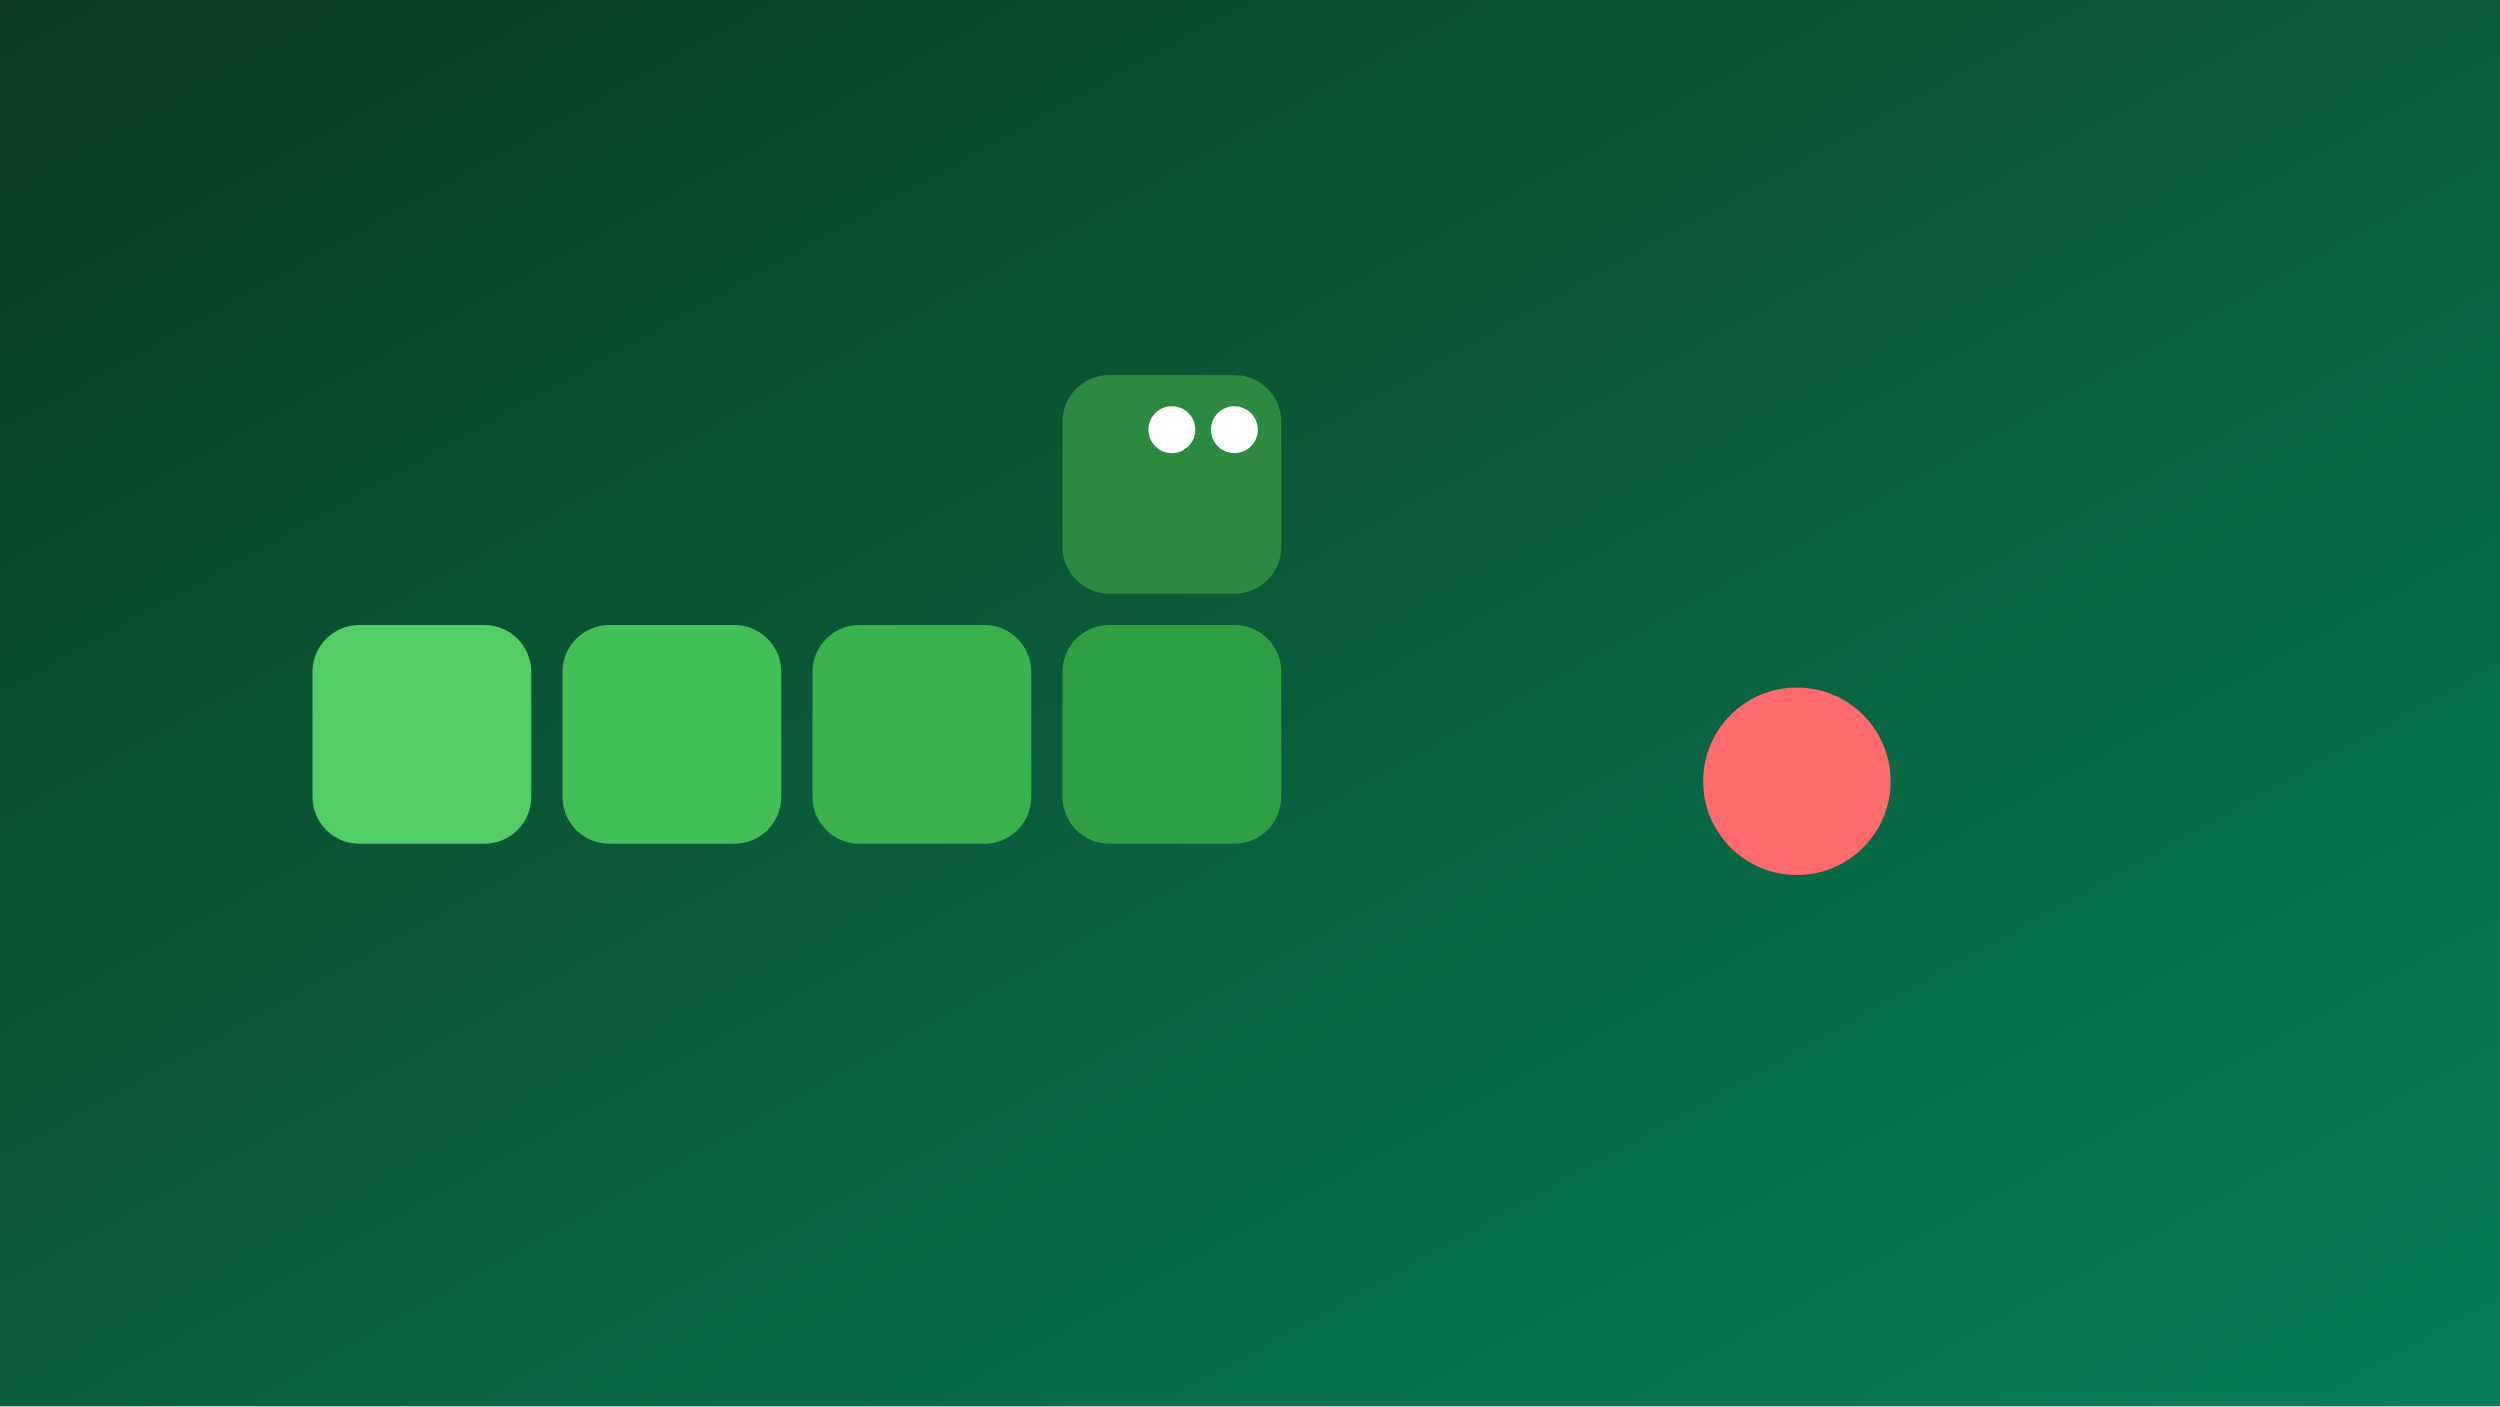
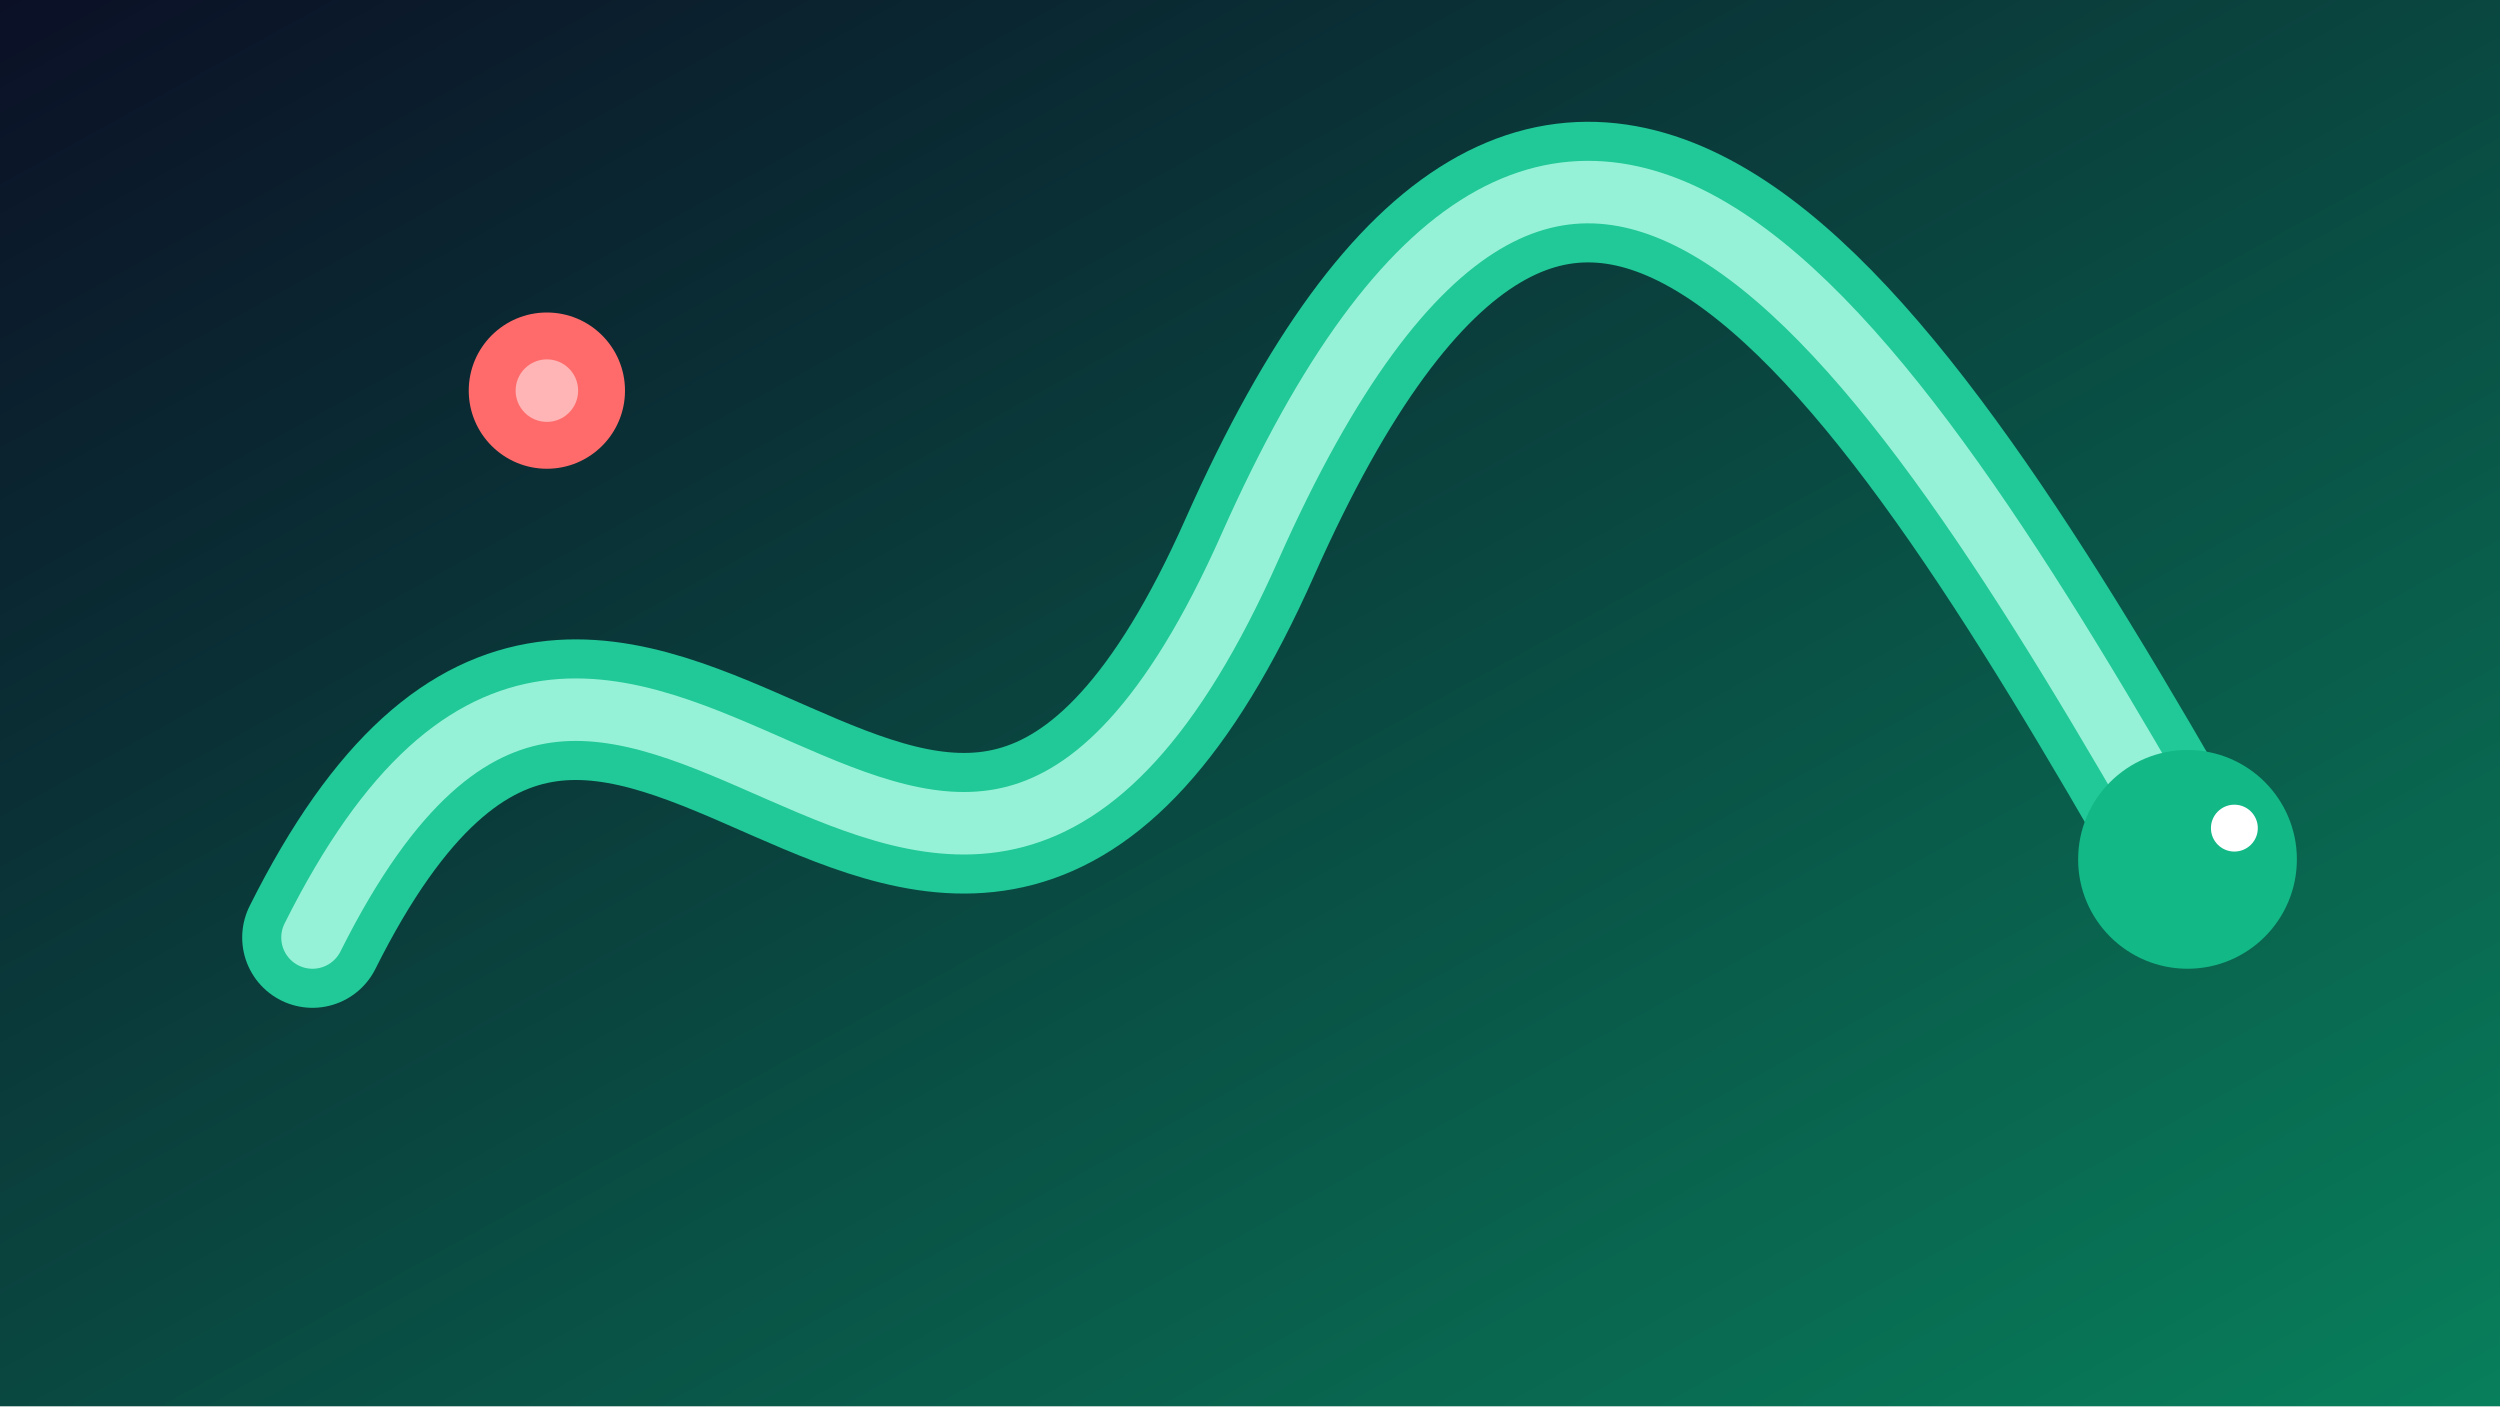
<svg xmlns="http://www.w3.org/2000/svg" viewBox="0 0 320 180" role="img" aria-hidden="true">
  <defs>
    <linearGradient id="g" x1="0" y1="0" x2="1" y2="1">
-       <stop offset="0%" stop-color="#0b3d1e" />
+       <stop offset="0%" stop-color="#0b1026" />
      <stop offset="100%" stop-color="#087f5b" />
    </linearGradient>
  </defs>
  <rect width="320" height="180" fill="url(#g)" />
-   <rect x="40" y="80" width="28" height="28" rx="6" fill="#51cf66" />
-   <rect x="72" y="80" width="28" height="28" rx="6" fill="#40c057" />
-   <rect x="104" y="80" width="28" height="28" rx="6" fill="#37b24d" />
-   <rect x="136" y="80" width="28" height="28" rx="6" fill="#2f9e44" />
-   <rect x="136" y="48" width="28" height="28" rx="6" fill="#2b8a3e" />
-   <circle cx="150" cy="55" r="3" fill="#fff" />
-   <circle cx="158" cy="55" r="3" fill="#fff" />
-   <circle cx="230" cy="100" r="12" fill="#ff6b6b" />
+   <path d="M40 120 C80 40, 120 160, 160 70 S240 40, 280 110" fill="none" stroke="#20c997" stroke-width="18" stroke-linecap="round" />
+   <path d="M40 120 C80 40, 120 160, 160 70 S240 40, 280 110" fill="none" stroke="#96f2d7" stroke-width="8" stroke-linecap="round" />
+   <circle cx="280" cy="110" r="14" fill="#12b886" />
+   <circle cx="286" cy="106" r="3" fill="#fff" />
+   <circle cx="70" cy="50" r="10" fill="#ff6b6b" />
+   <circle cx="70" cy="50" r="4" fill="#fff" opacity="0.5" />
</svg>
